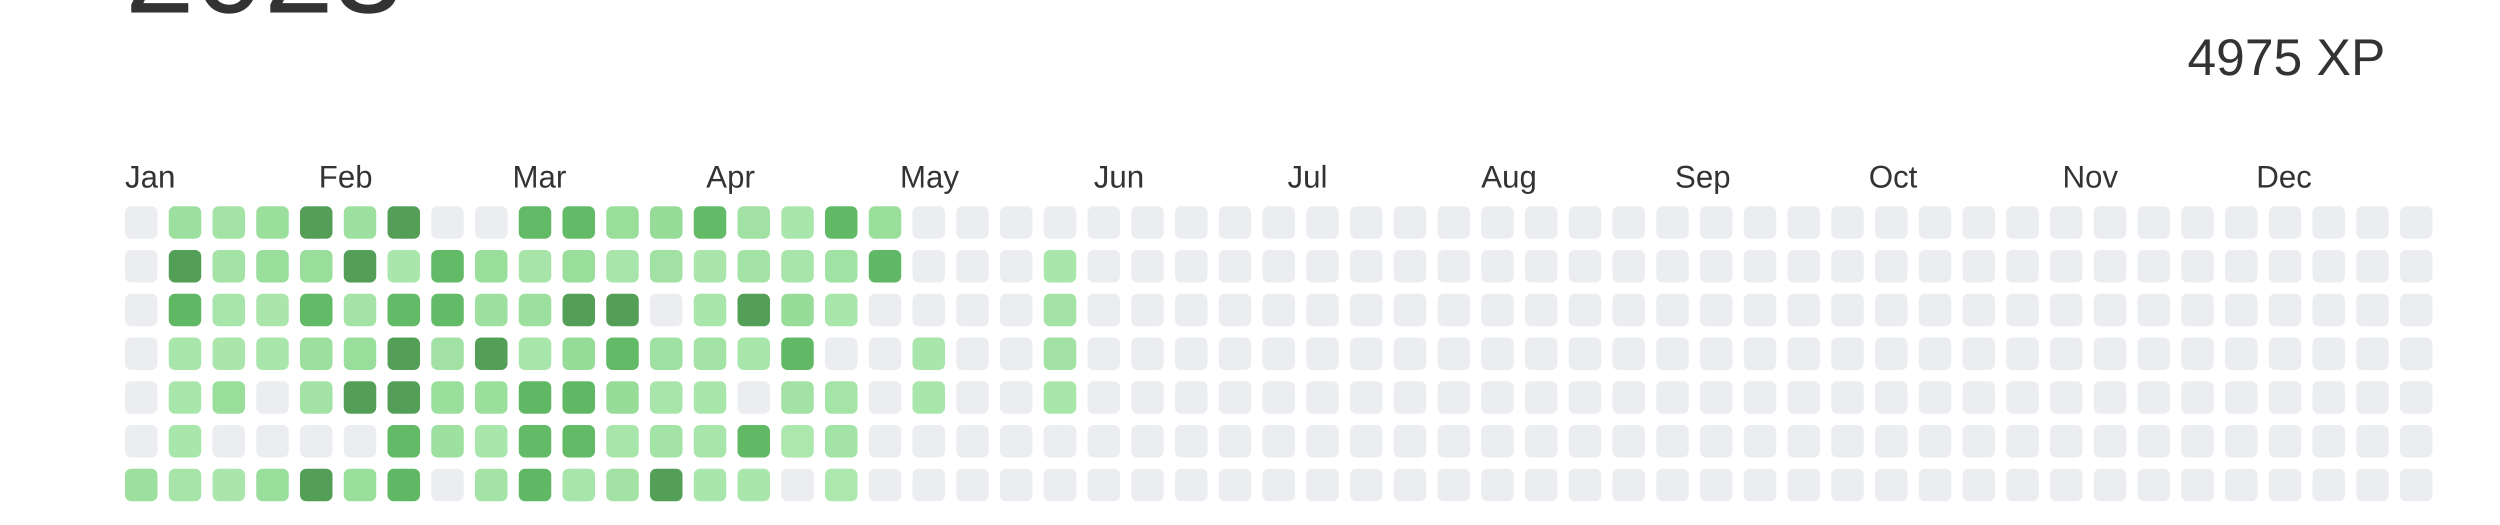
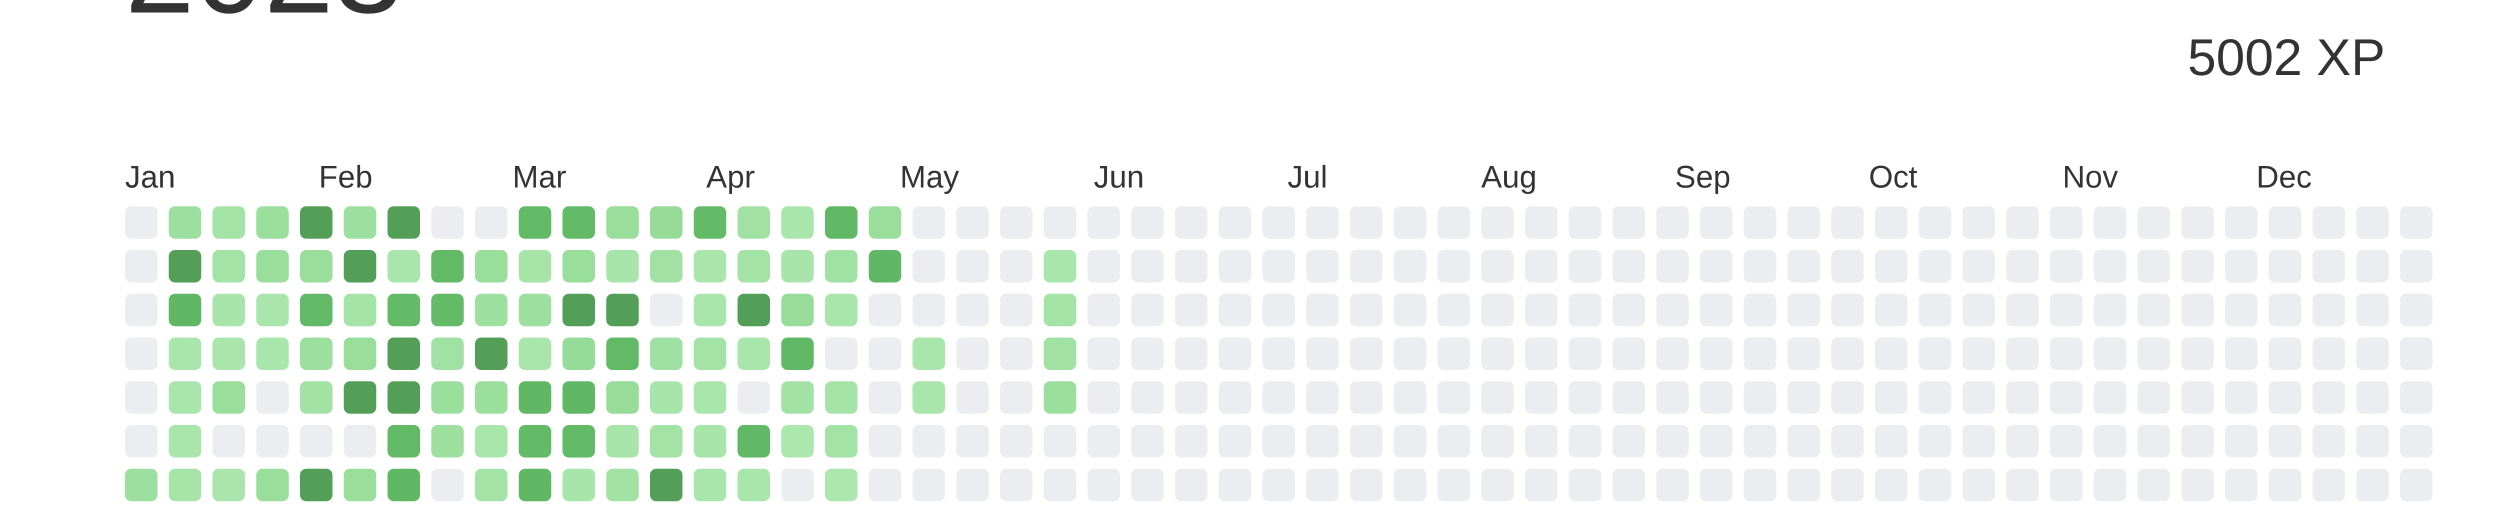
<svg xmlns="http://www.w3.org/2000/svg" baseProfile="full" height="42mm" version="1.1" viewBox="0,0,200,42" width="200mm">
  <defs />
  <rect fill="#ffffff" height="42" width="200" x="0" y="0" />
  <text alignment-baseline="hanging" fill="#333333" style="font-size:10.0px; font-family:Arial;" x="10" y="1">2023</text>
-   <text alignment-baseline="hanging" fill="#333333" style="font-size:4.125px; font-family:Arial;" x="175" y="6">4975 XP</text>
+   <text alignment-baseline="hanging" fill="#333333" style="font-size:4.125px; font-family:Arial;" x="175" y="6">5002 XP</text>
  <text fill="#333333" style="font-size:2.5px; font-family:Arial" x="10.0" y="15">Jan</text>
  <text fill="#333333" style="font-size:2.5px; font-family:Arial" x="25.5" y="15">Feb</text>
  <text fill="#333333" style="font-size:2.5px; font-family:Arial" x="41.0" y="15">Mar</text>
  <text fill="#333333" style="font-size:2.5px; font-family:Arial" x="56.5" y="15">Apr</text>
  <text fill="#333333" style="font-size:2.5px; font-family:Arial" x="72.0" y="15">May</text>
  <text fill="#333333" style="font-size:2.5px; font-family:Arial" x="87.5" y="15">Jun</text>
  <text fill="#333333" style="font-size:2.5px; font-family:Arial" x="103.0" y="15">Jul</text>
  <text fill="#333333" style="font-size:2.5px; font-family:Arial" x="118.5" y="15">Aug</text>
  <text fill="#333333" style="font-size:2.5px; font-family:Arial" x="134.0" y="15">Sep</text>
  <text fill="#333333" style="font-size:2.5px; font-family:Arial" x="149.5" y="15">Oct</text>
  <text fill="#333333" style="font-size:2.5px; font-family:Arial" x="165.0" y="15">Nov</text>
  <text fill="#333333" style="font-size:2.5px; font-family:Arial" x="180.5" y="15">Dec</text>
  <rect fill="#EBEDF0" height="2.6" rx="0.5" ry="0.5" width="2.6" x="10.0" y="16.5" />
  <rect fill="#EBEDF0" height="2.6" rx="0.5" ry="0.5" width="2.6" x="10.0" y="20.0" />
  <rect fill="#EBEDF0" height="2.6" rx="0.5" ry="0.5" width="2.6" x="10.0" y="23.5" />
  <rect fill="#EBEDF0" height="2.6" rx="0.5" ry="0.5" width="2.6" x="10.0" y="27.0" />
  <rect fill="#EBEDF0" height="2.6" rx="0.5" ry="0.5" width="2.6" x="10.0" y="30.5" />
  <rect fill="#EBEDF0" height="2.6" rx="0.5" ry="0.5" width="2.6" x="10.0" y="34.0" />
  <rect fill="#9cdf9e" height="2.6" rx="0.5" ry="0.5" width="2.6" x="10.0" y="37.5" />
  <rect fill="#9cdf9e" height="2.6" rx="0.5" ry="0.5" width="2.6" x="13.5" y="16.5" />
  <rect fill="#549F57" height="2.6" rx="0.5" ry="0.5" width="2.6" x="13.5" y="20.0" />
  <rect fill="#60b764" height="2.6" rx="0.5" ry="0.5" width="2.6" x="13.5" y="23.5" />
  <rect fill="#a9e6ab" height="2.6" rx="0.5" ry="0.5" width="2.6" x="13.5" y="27.0" />
  <rect fill="#a9e6ab" height="2.6" rx="0.5" ry="0.5" width="2.6" x="13.5" y="30.5" />
  <rect fill="#a9e6ab" height="2.6" rx="0.5" ry="0.5" width="2.6" x="13.5" y="34.0" />
  <rect fill="#a6e4a8" height="2.6" rx="0.5" ry="0.5" width="2.6" x="13.5" y="37.5" />
  <rect fill="#a3e3a5" height="2.6" rx="0.5" ry="0.5" width="2.6" x="17.0" y="16.5" />
  <rect fill="#a4e3a6" height="2.6" rx="0.5" ry="0.5" width="2.6" x="17.0" y="20.0" />
  <rect fill="#a8e5aa" height="2.6" rx="0.5" ry="0.5" width="2.6" x="17.0" y="23.5" />
  <rect fill="#aae6ac" height="2.6" rx="0.5" ry="0.5" width="2.6" x="17.0" y="27.0" />
  <rect fill="#99de9b" height="2.6" rx="0.5" ry="0.5" width="2.6" x="17.0" y="30.5" />
  <rect fill="#EBEDF0" height="2.6" rx="0.5" ry="0.5" width="2.6" x="17.0" y="34.0" />
  <rect fill="#aae6ac" height="2.6" rx="0.5" ry="0.5" width="2.6" x="17.0" y="37.5" />
  <rect fill="#9bdf9d" height="2.6" rx="0.5" ry="0.5" width="2.6" x="20.5" y="16.5" />
  <rect fill="#99de9b" height="2.6" rx="0.5" ry="0.5" width="2.6" x="20.5" y="20.0" />
  <rect fill="#aae6ac" height="2.6" rx="0.5" ry="0.5" width="2.6" x="20.5" y="23.5" />
  <rect fill="#a9e6ab" height="2.6" rx="0.5" ry="0.5" width="2.6" x="20.5" y="27.0" />
  <rect fill="#EBEDF0" height="2.6" rx="0.5" ry="0.5" width="2.6" x="20.5" y="30.5" />
  <rect fill="#EBEDF0" height="2.6" rx="0.5" ry="0.5" width="2.6" x="20.5" y="34.0" />
  <rect fill="#9ade9c" height="2.6" rx="0.5" ry="0.5" width="2.6" x="20.5" y="37.5" />
  <rect fill="#549F57" height="2.6" rx="0.5" ry="0.5" width="2.6" x="24.0" y="16.5" />
  <rect fill="#9ade9c" height="2.6" rx="0.5" ry="0.5" width="2.6" x="24.0" y="20.0" />
  <rect fill="#62b966" height="2.6" rx="0.5" ry="0.5" width="2.6" x="24.0" y="23.5" />
  <rect fill="#9cdf9e" height="2.6" rx="0.5" ry="0.5" width="2.6" x="24.0" y="27.0" />
  <rect fill="#a2e2a4" height="2.6" rx="0.5" ry="0.5" width="2.6" x="24.0" y="30.5" />
  <rect fill="#EBEDF0" height="2.6" rx="0.5" ry="0.5" width="2.6" x="24.0" y="34.0" />
  <rect fill="#549F57" height="2.6" rx="0.5" ry="0.5" width="2.6" x="24.0" y="37.5" />
  <rect fill="#9cdf9e" height="2.6" rx="0.5" ry="0.5" width="2.6" x="27.5" y="16.5" />
  <rect fill="#549F57" height="2.6" rx="0.5" ry="0.5" width="2.6" x="27.5" y="20.0" />
  <rect fill="#a3e3a5" height="2.6" rx="0.5" ry="0.5" width="2.6" x="27.5" y="23.5" />
  <rect fill="#99de9b" height="2.6" rx="0.5" ry="0.5" width="2.6" x="27.5" y="27.0" />
  <rect fill="#549F57" height="2.6" rx="0.5" ry="0.5" width="2.6" x="27.5" y="30.5" />
  <rect fill="#EBEDF0" height="2.6" rx="0.5" ry="0.5" width="2.6" x="27.5" y="34.0" />
  <rect fill="#9ade9c" height="2.6" rx="0.5" ry="0.5" width="2.6" x="27.5" y="37.5" />
  <rect fill="#549F57" height="2.6" rx="0.5" ry="0.5" width="2.6" x="31.0" y="16.5" />
  <rect fill="#a9e6ab" height="2.6" rx="0.5" ry="0.5" width="2.6" x="31.0" y="20.0" />
  <rect fill="#63bb68" height="2.6" rx="0.5" ry="0.5" width="2.6" x="31.0" y="23.5" />
  <rect fill="#549F57" height="2.6" rx="0.5" ry="0.5" width="2.6" x="31.0" y="27.0" />
  <rect fill="#549F57" height="2.6" rx="0.5" ry="0.5" width="2.6" x="31.0" y="30.5" />
  <rect fill="#62b966" height="2.6" rx="0.5" ry="0.5" width="2.6" x="31.0" y="34.0" />
  <rect fill="#60b865" height="2.6" rx="0.5" ry="0.5" width="2.6" x="31.0" y="37.5" />
  <rect fill="#EBEDF0" height="2.6" rx="0.5" ry="0.5" width="2.6" x="34.5" y="16.5" />
  <rect fill="#62ba67" height="2.6" rx="0.5" ry="0.5" width="2.6" x="34.5" y="20.0" />
  <rect fill="#63bb68" height="2.6" rx="0.5" ry="0.5" width="2.6" x="34.5" y="23.5" />
  <rect fill="#a1e2a4" height="2.6" rx="0.5" ry="0.5" width="2.6" x="34.5" y="27.0" />
  <rect fill="#9bdf9d" height="2.6" rx="0.5" ry="0.5" width="2.6" x="34.5" y="30.5" />
  <rect fill="#9de0a0" height="2.6" rx="0.5" ry="0.5" width="2.6" x="34.5" y="34.0" />
  <rect fill="#EBEDF0" height="2.6" rx="0.5" ry="0.5" width="2.6" x="34.5" y="37.5" />
  <rect fill="#EBEDF0" height="2.6" rx="0.5" ry="0.5" width="2.6" x="38.0" y="16.5" />
  <rect fill="#9ade9c" height="2.6" rx="0.5" ry="0.5" width="2.6" x="38.0" y="20.0" />
  <rect fill="#9de09f" height="2.6" rx="0.5" ry="0.5" width="2.6" x="38.0" y="23.5" />
  <rect fill="#549F57" height="2.6" rx="0.5" ry="0.5" width="2.6" x="38.0" y="27.0" />
  <rect fill="#9bdf9d" height="2.6" rx="0.5" ry="0.5" width="2.6" x="38.0" y="30.5" />
  <rect fill="#a9e6ab" height="2.6" rx="0.5" ry="0.5" width="2.6" x="38.0" y="34.0" />
  <rect fill="#a4e3a6" height="2.6" rx="0.5" ry="0.5" width="2.6" x="38.0" y="37.5" />
  <rect fill="#62b966" height="2.6" rx="0.5" ry="0.5" width="2.6" x="41.5" y="16.5" />
  <rect fill="#a6e4a8" height="2.6" rx="0.5" ry="0.5" width="2.6" x="41.5" y="20.0" />
  <rect fill="#9cdf9e" height="2.6" rx="0.5" ry="0.5" width="2.6" x="41.5" y="23.5" />
  <rect fill="#a9e6ab" height="2.6" rx="0.5" ry="0.5" width="2.6" x="41.5" y="27.0" />
  <rect fill="#60b764" height="2.6" rx="0.5" ry="0.5" width="2.6" x="41.5" y="30.5" />
  <rect fill="#63bb68" height="2.6" rx="0.5" ry="0.5" width="2.6" x="41.5" y="34.0" />
  <rect fill="#60b764" height="2.6" rx="0.5" ry="0.5" width="2.6" x="41.5" y="37.5" />
  <rect fill="#63bb68" height="2.6" rx="0.5" ry="0.5" width="2.6" x="45.0" y="16.5" />
  <rect fill="#99de9b" height="2.6" rx="0.5" ry="0.5" width="2.6" x="45.0" y="20.0" />
  <rect fill="#549F57" height="2.6" rx="0.5" ry="0.5" width="2.6" x="45.0" y="23.5" />
  <rect fill="#96dc99" height="2.6" rx="0.5" ry="0.5" width="2.6" x="45.0" y="27.0" />
  <rect fill="#60b865" height="2.6" rx="0.5" ry="0.5" width="2.6" x="45.0" y="30.5" />
  <rect fill="#62ba67" height="2.6" rx="0.5" ry="0.5" width="2.6" x="45.0" y="34.0" />
  <rect fill="#a8e5aa" height="2.6" rx="0.5" ry="0.5" width="2.6" x="45.0" y="37.5" />
  <rect fill="#9ade9c" height="2.6" rx="0.5" ry="0.5" width="2.6" x="48.5" y="16.5" />
  <rect fill="#a8e5aa" height="2.6" rx="0.5" ry="0.5" width="2.6" x="48.5" y="20.0" />
  <rect fill="#549F57" height="2.6" rx="0.5" ry="0.5" width="2.6" x="48.5" y="23.5" />
  <rect fill="#62b966" height="2.6" rx="0.5" ry="0.5" width="2.6" x="48.5" y="27.0" />
  <rect fill="#97dc99" height="2.6" rx="0.5" ry="0.5" width="2.6" x="48.5" y="30.5" />
  <rect fill="#a8e5aa" height="2.6" rx="0.5" ry="0.5" width="2.6" x="48.5" y="34.0" />
  <rect fill="#a2e2a4" height="2.6" rx="0.5" ry="0.5" width="2.6" x="48.5" y="37.5" />
  <rect fill="#96dc98" height="2.6" rx="0.5" ry="0.5" width="2.6" x="52.0" y="16.5" />
  <rect fill="#a1e2a4" height="2.6" rx="0.5" ry="0.5" width="2.6" x="52.0" y="20.0" />
  <rect fill="#EBEDF0" height="2.6" rx="0.5" ry="0.5" width="2.6" x="52.0" y="23.5" />
  <rect fill="#9fe1a2" height="2.6" rx="0.5" ry="0.5" width="2.6" x="52.0" y="27.0" />
  <rect fill="#a8e5aa" height="2.6" rx="0.5" ry="0.5" width="2.6" x="52.0" y="30.5" />
  <rect fill="#a4e3a6" height="2.6" rx="0.5" ry="0.5" width="2.6" x="52.0" y="34.0" />
  <rect fill="#549F57" height="2.6" rx="0.5" ry="0.5" width="2.6" x="52.0" y="37.5" />
  <rect fill="#63bb68" height="2.6" rx="0.5" ry="0.5" width="2.6" x="55.5" y="16.5" />
  <rect fill="#aae6ac" height="2.6" rx="0.5" ry="0.5" width="2.6" x="55.5" y="20.0" />
  <rect fill="#a9e6ab" height="2.6" rx="0.5" ry="0.5" width="2.6" x="55.5" y="23.5" />
  <rect fill="#a3e3a6" height="2.6" rx="0.5" ry="0.5" width="2.6" x="55.5" y="27.0" />
  <rect fill="#a9e6ab" height="2.6" rx="0.5" ry="0.5" width="2.6" x="55.5" y="30.5" />
  <rect fill="#a8e5aa" height="2.6" rx="0.5" ry="0.5" width="2.6" x="55.5" y="34.0" />
  <rect fill="#a9e6ab" height="2.6" rx="0.5" ry="0.5" width="2.6" x="55.5" y="37.5" />
  <rect fill="#a1e2a4" height="2.6" rx="0.5" ry="0.5" width="2.6" x="59.0" y="16.5" />
  <rect fill="#a3e3a5" height="2.6" rx="0.5" ry="0.5" width="2.6" x="59.0" y="20.0" />
  <rect fill="#549F57" height="2.6" rx="0.5" ry="0.5" width="2.6" x="59.0" y="23.5" />
  <rect fill="#a9e6ab" height="2.6" rx="0.5" ry="0.5" width="2.6" x="59.0" y="27.0" />
  <rect fill="#EBEDF0" height="2.6" rx="0.5" ry="0.5" width="2.6" x="59.0" y="30.5" />
  <rect fill="#61b966" height="2.6" rx="0.5" ry="0.5" width="2.6" x="59.0" y="34.0" />
  <rect fill="#a9e6ab" height="2.6" rx="0.5" ry="0.5" width="2.6" x="59.0" y="37.5" />
  <rect fill="#a9e6ab" height="2.6" rx="0.5" ry="0.5" width="2.6" x="62.5" y="16.5" />
  <rect fill="#a8e5aa" height="2.6" rx="0.5" ry="0.5" width="2.6" x="62.5" y="20.0" />
  <rect fill="#97dc99" height="2.6" rx="0.5" ry="0.5" width="2.6" x="62.5" y="23.5" />
  <rect fill="#61b966" height="2.6" rx="0.5" ry="0.5" width="2.6" x="62.5" y="27.0" />
  <rect fill="#a2e2a4" height="2.6" rx="0.5" ry="0.5" width="2.6" x="62.5" y="30.5" />
  <rect fill="#ace7ae" height="2.6" rx="0.5" ry="0.5" width="2.6" x="62.5" y="34.0" />
  <rect fill="#EBEDF0" height="2.6" rx="0.5" ry="0.5" width="2.6" x="62.5" y="37.5" />
  <rect fill="#61b966" height="2.6" rx="0.5" ry="0.5" width="2.6" x="66.0" y="16.5" />
  <rect fill="#a0e2a3" height="2.6" rx="0.5" ry="0.5" width="2.6" x="66.0" y="20.0" />
  <rect fill="#a9e6ab" height="2.6" rx="0.5" ry="0.5" width="2.6" x="66.0" y="23.5" />
  <rect fill="#EBEDF0" height="2.6" rx="0.5" ry="0.5" width="2.6" x="66.0" y="27.0" />
  <rect fill="#a5e4a7" height="2.6" rx="0.5" ry="0.5" width="2.6" x="66.0" y="30.5" />
  <rect fill="#a3e3a6" height="2.6" rx="0.5" ry="0.5" width="2.6" x="66.0" y="34.0" />
  <rect fill="#ace7ae" height="2.6" rx="0.5" ry="0.5" width="2.6" x="66.0" y="37.5" />
  <rect fill="#9ade9c" height="2.6" rx="0.5" ry="0.5" width="2.6" x="69.5" y="16.5" />
  <rect fill="#60b765" height="2.6" rx="0.5" ry="0.5" width="2.6" x="69.5" y="20.0" />
  <rect fill="#EBEDF0" height="2.6" rx="0.5" ry="0.5" width="2.6" x="69.5" y="23.5" />
  <rect fill="#EBEDF0" height="2.6" rx="0.5" ry="0.5" width="2.6" x="69.5" y="27.0" />
  <rect fill="#EBEDF0" height="2.6" rx="0.5" ry="0.5" width="2.6" x="69.5" y="30.5" />
  <rect fill="#EBEDF0" height="2.6" rx="0.5" ry="0.5" width="2.6" x="69.5" y="34.0" />
  <rect fill="#EBEDF0" height="2.6" rx="0.5" ry="0.5" width="2.6" x="69.5" y="37.5" />
  <rect fill="#EBEDF0" height="2.6" rx="0.5" ry="0.5" width="2.6" x="73.0" y="16.5" />
  <rect fill="#EBEDF0" height="2.6" rx="0.5" ry="0.5" width="2.6" x="73.0" y="20.0" />
  <rect fill="#EBEDF0" height="2.6" rx="0.5" ry="0.5" width="2.6" x="73.0" y="23.5" />
  <rect fill="#a9e6ab" height="2.6" rx="0.5" ry="0.5" width="2.6" x="73.0" y="27.0" />
  <rect fill="#a9e6ab" height="2.6" rx="0.5" ry="0.5" width="2.6" x="73.0" y="30.5" />
  <rect fill="#EBEDF0" height="2.6" rx="0.5" ry="0.5" width="2.6" x="73.0" y="34.0" />
  <rect fill="#EBEDF0" height="2.6" rx="0.5" ry="0.5" width="2.6" x="73.0" y="37.5" />
  <rect fill="#EBEDF0" height="2.6" rx="0.5" ry="0.5" width="2.6" x="76.5" y="16.5" />
  <rect fill="#EBEDF0" height="2.6" rx="0.5" ry="0.5" width="2.6" x="76.5" y="20.0" />
  <rect fill="#EBEDF0" height="2.6" rx="0.5" ry="0.5" width="2.6" x="76.5" y="23.5" />
  <rect fill="#EBEDF0" height="2.6" rx="0.5" ry="0.5" width="2.6" x="76.5" y="27.0" />
  <rect fill="#EBEDF0" height="2.6" rx="0.5" ry="0.5" width="2.6" x="76.5" y="30.5" />
  <rect fill="#EBEDF0" height="2.6" rx="0.5" ry="0.5" width="2.6" x="76.5" y="34.0" />
  <rect fill="#EBEDF0" height="2.6" rx="0.5" ry="0.5" width="2.6" x="76.5" y="37.5" />
  <rect fill="#EBEDF0" height="2.6" rx="0.5" ry="0.5" width="2.6" x="80.0" y="16.5" />
  <rect fill="#EBEDF0" height="2.6" rx="0.5" ry="0.5" width="2.6" x="80.0" y="20.0" />
  <rect fill="#EBEDF0" height="2.6" rx="0.5" ry="0.5" width="2.6" x="80.0" y="23.5" />
  <rect fill="#EBEDF0" height="2.6" rx="0.5" ry="0.5" width="2.6" x="80.0" y="27.0" />
  <rect fill="#EBEDF0" height="2.6" rx="0.5" ry="0.5" width="2.6" x="80.0" y="30.5" />
  <rect fill="#EBEDF0" height="2.6" rx="0.5" ry="0.5" width="2.6" x="80.0" y="34.0" />
  <rect fill="#EBEDF0" height="2.6" rx="0.5" ry="0.5" width="2.6" x="80.0" y="37.5" />
  <rect fill="#EBEDF0" height="2.6" rx="0.5" ry="0.5" width="2.6" x="83.5" y="16.5" />
  <rect fill="#a9e6ab" height="2.6" rx="0.5" ry="0.5" width="2.6" x="83.5" y="20.0" />
  <rect fill="#a3e3a5" height="2.6" rx="0.5" ry="0.5" width="2.6" x="83.5" y="23.5" />
  <rect fill="#a1e2a4" height="2.6" rx="0.5" ry="0.5" width="2.6" x="83.5" y="27.0" />
-   <rect fill="#a9e6ab" height="2.6" rx="0.5" ry="0.5" width="2.6" x="83.5" y="30.5" />
+   <rect fill="#9bdf9d" height="2.6" rx="0.5" ry="0.5" width="2.6" x="83.5" y="30.5" />
  <rect fill="#EBEDF0" height="2.6" rx="0.5" ry="0.5" width="2.6" x="83.5" y="34.0" />
  <rect fill="#EBEDF0" height="2.6" rx="0.5" ry="0.5" width="2.6" x="83.5" y="37.5" />
  <rect fill="#EBEDF0" height="2.6" rx="0.5" ry="0.5" width="2.6" x="87.0" y="16.5" />
  <rect fill="#EBEDF0" height="2.6" rx="0.5" ry="0.5" width="2.6" x="87.0" y="20.0" />
  <rect fill="#EBEDF0" height="2.6" rx="0.5" ry="0.5" width="2.6" x="87.0" y="23.5" />
  <rect fill="#EBEDF0" height="2.6" rx="0.5" ry="0.5" width="2.6" x="87.0" y="27.0" />
  <rect fill="#EBEDF0" height="2.6" rx="0.5" ry="0.5" width="2.6" x="87.0" y="30.5" />
  <rect fill="#EBEDF0" height="2.6" rx="0.5" ry="0.5" width="2.6" x="87.0" y="34.0" />
  <rect fill="#EBEDF0" height="2.6" rx="0.5" ry="0.5" width="2.6" x="87.0" y="37.5" />
  <rect fill="#EBEDF0" height="2.6" rx="0.5" ry="0.5" width="2.6" x="90.5" y="16.5" />
  <rect fill="#EBEDF0" height="2.6" rx="0.5" ry="0.5" width="2.6" x="90.5" y="20.0" />
  <rect fill="#EBEDF0" height="2.6" rx="0.5" ry="0.5" width="2.6" x="90.5" y="23.5" />
  <rect fill="#EBEDF0" height="2.6" rx="0.5" ry="0.5" width="2.6" x="90.5" y="27.0" />
  <rect fill="#EBEDF0" height="2.6" rx="0.5" ry="0.5" width="2.6" x="90.5" y="30.5" />
  <rect fill="#EBEDF0" height="2.6" rx="0.5" ry="0.5" width="2.6" x="90.5" y="34.0" />
  <rect fill="#EBEDF0" height="2.6" rx="0.5" ry="0.5" width="2.6" x="90.5" y="37.5" />
  <rect fill="#EBEDF0" height="2.6" rx="0.5" ry="0.5" width="2.6" x="94.0" y="16.5" />
  <rect fill="#EBEDF0" height="2.6" rx="0.5" ry="0.5" width="2.6" x="94.0" y="20.0" />
  <rect fill="#EBEDF0" height="2.6" rx="0.5" ry="0.5" width="2.6" x="94.0" y="23.5" />
  <rect fill="#EBEDF0" height="2.6" rx="0.5" ry="0.5" width="2.6" x="94.0" y="27.0" />
  <rect fill="#EBEDF0" height="2.6" rx="0.5" ry="0.5" width="2.6" x="94.0" y="30.5" />
  <rect fill="#EBEDF0" height="2.6" rx="0.5" ry="0.5" width="2.6" x="94.0" y="34.0" />
  <rect fill="#EBEDF0" height="2.6" rx="0.5" ry="0.5" width="2.6" x="94.0" y="37.5" />
  <rect fill="#EBEDF0" height="2.6" rx="0.5" ry="0.5" width="2.6" x="97.5" y="16.5" />
  <rect fill="#EBEDF0" height="2.6" rx="0.5" ry="0.5" width="2.6" x="97.5" y="20.0" />
  <rect fill="#EBEDF0" height="2.6" rx="0.5" ry="0.5" width="2.6" x="97.5" y="23.5" />
  <rect fill="#EBEDF0" height="2.6" rx="0.5" ry="0.5" width="2.6" x="97.5" y="27.0" />
  <rect fill="#EBEDF0" height="2.6" rx="0.5" ry="0.5" width="2.6" x="97.5" y="30.5" />
  <rect fill="#EBEDF0" height="2.6" rx="0.5" ry="0.5" width="2.6" x="97.5" y="34.0" />
  <rect fill="#EBEDF0" height="2.6" rx="0.5" ry="0.5" width="2.6" x="97.5" y="37.5" />
  <rect fill="#EBEDF0" height="2.6" rx="0.5" ry="0.5" width="2.6" x="101.0" y="16.5" />
  <rect fill="#EBEDF0" height="2.6" rx="0.5" ry="0.5" width="2.6" x="101.0" y="20.0" />
  <rect fill="#EBEDF0" height="2.6" rx="0.5" ry="0.5" width="2.6" x="101.0" y="23.5" />
  <rect fill="#EBEDF0" height="2.6" rx="0.5" ry="0.5" width="2.6" x="101.0" y="27.0" />
  <rect fill="#EBEDF0" height="2.6" rx="0.5" ry="0.5" width="2.6" x="101.0" y="30.5" />
  <rect fill="#EBEDF0" height="2.6" rx="0.5" ry="0.5" width="2.6" x="101.0" y="34.0" />
  <rect fill="#EBEDF0" height="2.6" rx="0.5" ry="0.5" width="2.6" x="101.0" y="37.5" />
  <rect fill="#EBEDF0" height="2.6" rx="0.5" ry="0.5" width="2.6" x="104.5" y="16.5" />
  <rect fill="#EBEDF0" height="2.6" rx="0.5" ry="0.5" width="2.6" x="104.5" y="20.0" />
  <rect fill="#EBEDF0" height="2.6" rx="0.5" ry="0.5" width="2.6" x="104.5" y="23.5" />
  <rect fill="#EBEDF0" height="2.6" rx="0.5" ry="0.5" width="2.6" x="104.5" y="27.0" />
  <rect fill="#EBEDF0" height="2.6" rx="0.5" ry="0.5" width="2.6" x="104.5" y="30.5" />
  <rect fill="#EBEDF0" height="2.6" rx="0.5" ry="0.5" width="2.6" x="104.5" y="34.0" />
  <rect fill="#EBEDF0" height="2.6" rx="0.5" ry="0.5" width="2.6" x="104.5" y="37.5" />
  <rect fill="#EBEDF0" height="2.6" rx="0.5" ry="0.5" width="2.6" x="108.0" y="16.5" />
  <rect fill="#EBEDF0" height="2.6" rx="0.5" ry="0.5" width="2.6" x="108.0" y="20.0" />
  <rect fill="#EBEDF0" height="2.6" rx="0.5" ry="0.5" width="2.6" x="108.0" y="23.5" />
  <rect fill="#EBEDF0" height="2.6" rx="0.5" ry="0.5" width="2.6" x="108.0" y="27.0" />
  <rect fill="#EBEDF0" height="2.6" rx="0.5" ry="0.5" width="2.6" x="108.0" y="30.5" />
  <rect fill="#EBEDF0" height="2.6" rx="0.5" ry="0.5" width="2.6" x="108.0" y="34.0" />
  <rect fill="#EBEDF0" height="2.6" rx="0.5" ry="0.5" width="2.6" x="108.0" y="37.5" />
  <rect fill="#EBEDF0" height="2.6" rx="0.5" ry="0.5" width="2.6" x="111.5" y="16.5" />
  <rect fill="#EBEDF0" height="2.6" rx="0.5" ry="0.5" width="2.6" x="111.5" y="20.0" />
  <rect fill="#EBEDF0" height="2.6" rx="0.5" ry="0.5" width="2.6" x="111.5" y="23.5" />
  <rect fill="#EBEDF0" height="2.6" rx="0.5" ry="0.5" width="2.6" x="111.5" y="27.0" />
  <rect fill="#EBEDF0" height="2.6" rx="0.5" ry="0.5" width="2.6" x="111.5" y="30.5" />
  <rect fill="#EBEDF0" height="2.6" rx="0.5" ry="0.5" width="2.6" x="111.5" y="34.0" />
  <rect fill="#EBEDF0" height="2.6" rx="0.5" ry="0.5" width="2.6" x="111.5" y="37.5" />
  <rect fill="#EBEDF0" height="2.6" rx="0.5" ry="0.5" width="2.6" x="115.0" y="16.5" />
  <rect fill="#EBEDF0" height="2.6" rx="0.5" ry="0.5" width="2.6" x="115.0" y="20.0" />
  <rect fill="#EBEDF0" height="2.6" rx="0.5" ry="0.5" width="2.6" x="115.0" y="23.5" />
  <rect fill="#EBEDF0" height="2.6" rx="0.5" ry="0.5" width="2.6" x="115.0" y="27.0" />
  <rect fill="#EBEDF0" height="2.6" rx="0.5" ry="0.5" width="2.6" x="115.0" y="30.5" />
  <rect fill="#EBEDF0" height="2.6" rx="0.5" ry="0.5" width="2.6" x="115.0" y="34.0" />
  <rect fill="#EBEDF0" height="2.6" rx="0.5" ry="0.5" width="2.6" x="115.0" y="37.5" />
  <rect fill="#EBEDF0" height="2.6" rx="0.5" ry="0.5" width="2.6" x="118.5" y="16.5" />
  <rect fill="#EBEDF0" height="2.6" rx="0.5" ry="0.5" width="2.6" x="118.5" y="20.0" />
  <rect fill="#EBEDF0" height="2.6" rx="0.5" ry="0.5" width="2.6" x="118.5" y="23.5" />
  <rect fill="#EBEDF0" height="2.6" rx="0.5" ry="0.5" width="2.6" x="118.5" y="27.0" />
  <rect fill="#EBEDF0" height="2.6" rx="0.5" ry="0.5" width="2.6" x="118.5" y="30.5" />
  <rect fill="#EBEDF0" height="2.6" rx="0.5" ry="0.5" width="2.6" x="118.5" y="34.0" />
  <rect fill="#EBEDF0" height="2.6" rx="0.5" ry="0.5" width="2.6" x="118.5" y="37.5" />
  <rect fill="#EBEDF0" height="2.6" rx="0.5" ry="0.5" width="2.6" x="122.0" y="16.5" />
  <rect fill="#EBEDF0" height="2.6" rx="0.5" ry="0.5" width="2.6" x="122.0" y="20.0" />
  <rect fill="#EBEDF0" height="2.6" rx="0.5" ry="0.5" width="2.6" x="122.0" y="23.5" />
  <rect fill="#EBEDF0" height="2.6" rx="0.5" ry="0.5" width="2.6" x="122.0" y="27.0" />
  <rect fill="#EBEDF0" height="2.6" rx="0.5" ry="0.5" width="2.6" x="122.0" y="30.5" />
  <rect fill="#EBEDF0" height="2.6" rx="0.5" ry="0.5" width="2.6" x="122.0" y="34.0" />
  <rect fill="#EBEDF0" height="2.6" rx="0.5" ry="0.5" width="2.6" x="122.0" y="37.5" />
  <rect fill="#EBEDF0" height="2.6" rx="0.5" ry="0.5" width="2.6" x="125.5" y="16.5" />
  <rect fill="#EBEDF0" height="2.6" rx="0.5" ry="0.5" width="2.6" x="125.5" y="20.0" />
  <rect fill="#EBEDF0" height="2.6" rx="0.5" ry="0.5" width="2.6" x="125.5" y="23.5" />
  <rect fill="#EBEDF0" height="2.6" rx="0.5" ry="0.5" width="2.6" x="125.5" y="27.0" />
  <rect fill="#EBEDF0" height="2.6" rx="0.5" ry="0.5" width="2.6" x="125.5" y="30.5" />
  <rect fill="#EBEDF0" height="2.6" rx="0.5" ry="0.5" width="2.6" x="125.5" y="34.0" />
  <rect fill="#EBEDF0" height="2.6" rx="0.5" ry="0.5" width="2.6" x="125.5" y="37.5" />
  <rect fill="#EBEDF0" height="2.6" rx="0.5" ry="0.5" width="2.6" x="129.0" y="16.5" />
  <rect fill="#EBEDF0" height="2.6" rx="0.5" ry="0.5" width="2.6" x="129.0" y="20.0" />
  <rect fill="#EBEDF0" height="2.6" rx="0.5" ry="0.5" width="2.6" x="129.0" y="23.5" />
  <rect fill="#EBEDF0" height="2.6" rx="0.5" ry="0.5" width="2.6" x="129.0" y="27.0" />
  <rect fill="#EBEDF0" height="2.6" rx="0.5" ry="0.5" width="2.6" x="129.0" y="30.5" />
  <rect fill="#EBEDF0" height="2.6" rx="0.5" ry="0.5" width="2.6" x="129.0" y="34.0" />
  <rect fill="#EBEDF0" height="2.6" rx="0.5" ry="0.5" width="2.6" x="129.0" y="37.5" />
  <rect fill="#EBEDF0" height="2.6" rx="0.5" ry="0.5" width="2.6" x="132.5" y="16.5" />
  <rect fill="#EBEDF0" height="2.6" rx="0.5" ry="0.5" width="2.6" x="132.5" y="20.0" />
  <rect fill="#EBEDF0" height="2.6" rx="0.5" ry="0.5" width="2.6" x="132.5" y="23.5" />
  <rect fill="#EBEDF0" height="2.6" rx="0.5" ry="0.5" width="2.6" x="132.5" y="27.0" />
  <rect fill="#EBEDF0" height="2.6" rx="0.5" ry="0.5" width="2.6" x="132.5" y="30.5" />
  <rect fill="#EBEDF0" height="2.6" rx="0.5" ry="0.5" width="2.6" x="132.5" y="34.0" />
  <rect fill="#EBEDF0" height="2.6" rx="0.5" ry="0.5" width="2.6" x="132.5" y="37.5" />
  <rect fill="#EBEDF0" height="2.6" rx="0.5" ry="0.5" width="2.6" x="136.0" y="16.5" />
  <rect fill="#EBEDF0" height="2.6" rx="0.5" ry="0.5" width="2.6" x="136.0" y="20.0" />
  <rect fill="#EBEDF0" height="2.6" rx="0.5" ry="0.5" width="2.6" x="136.0" y="23.5" />
  <rect fill="#EBEDF0" height="2.6" rx="0.5" ry="0.5" width="2.6" x="136.0" y="27.0" />
  <rect fill="#EBEDF0" height="2.6" rx="0.5" ry="0.5" width="2.6" x="136.0" y="30.5" />
  <rect fill="#EBEDF0" height="2.6" rx="0.5" ry="0.5" width="2.6" x="136.0" y="34.0" />
  <rect fill="#EBEDF0" height="2.6" rx="0.5" ry="0.5" width="2.6" x="136.0" y="37.5" />
  <rect fill="#EBEDF0" height="2.6" rx="0.5" ry="0.5" width="2.6" x="139.5" y="16.5" />
  <rect fill="#EBEDF0" height="2.6" rx="0.5" ry="0.5" width="2.6" x="139.5" y="20.0" />
  <rect fill="#EBEDF0" height="2.6" rx="0.5" ry="0.5" width="2.6" x="139.5" y="23.5" />
  <rect fill="#EBEDF0" height="2.6" rx="0.5" ry="0.5" width="2.6" x="139.5" y="27.0" />
  <rect fill="#EBEDF0" height="2.6" rx="0.5" ry="0.5" width="2.6" x="139.5" y="30.5" />
  <rect fill="#EBEDF0" height="2.6" rx="0.5" ry="0.5" width="2.6" x="139.5" y="34.0" />
  <rect fill="#EBEDF0" height="2.6" rx="0.5" ry="0.5" width="2.6" x="139.5" y="37.5" />
  <rect fill="#EBEDF0" height="2.6" rx="0.5" ry="0.5" width="2.6" x="143.0" y="16.5" />
  <rect fill="#EBEDF0" height="2.6" rx="0.5" ry="0.5" width="2.6" x="143.0" y="20.0" />
  <rect fill="#EBEDF0" height="2.6" rx="0.5" ry="0.5" width="2.6" x="143.0" y="23.5" />
  <rect fill="#EBEDF0" height="2.6" rx="0.5" ry="0.5" width="2.6" x="143.0" y="27.0" />
  <rect fill="#EBEDF0" height="2.6" rx="0.5" ry="0.5" width="2.6" x="143.0" y="30.5" />
  <rect fill="#EBEDF0" height="2.6" rx="0.5" ry="0.5" width="2.6" x="143.0" y="34.0" />
  <rect fill="#EBEDF0" height="2.6" rx="0.5" ry="0.5" width="2.6" x="143.0" y="37.5" />
  <rect fill="#EBEDF0" height="2.6" rx="0.5" ry="0.5" width="2.6" x="146.5" y="16.5" />
  <rect fill="#EBEDF0" height="2.6" rx="0.5" ry="0.5" width="2.6" x="146.5" y="20.0" />
  <rect fill="#EBEDF0" height="2.6" rx="0.5" ry="0.5" width="2.6" x="146.5" y="23.5" />
  <rect fill="#EBEDF0" height="2.6" rx="0.5" ry="0.5" width="2.6" x="146.5" y="27.0" />
  <rect fill="#EBEDF0" height="2.6" rx="0.5" ry="0.5" width="2.6" x="146.5" y="30.5" />
  <rect fill="#EBEDF0" height="2.6" rx="0.5" ry="0.5" width="2.6" x="146.5" y="34.0" />
  <rect fill="#EBEDF0" height="2.6" rx="0.5" ry="0.5" width="2.6" x="146.5" y="37.5" />
  <rect fill="#EBEDF0" height="2.6" rx="0.5" ry="0.5" width="2.6" x="150.0" y="16.5" />
  <rect fill="#EBEDF0" height="2.6" rx="0.5" ry="0.5" width="2.6" x="150.0" y="20.0" />
  <rect fill="#EBEDF0" height="2.6" rx="0.5" ry="0.5" width="2.6" x="150.0" y="23.5" />
  <rect fill="#EBEDF0" height="2.6" rx="0.5" ry="0.5" width="2.6" x="150.0" y="27.0" />
  <rect fill="#EBEDF0" height="2.6" rx="0.5" ry="0.5" width="2.6" x="150.0" y="30.5" />
  <rect fill="#EBEDF0" height="2.6" rx="0.5" ry="0.5" width="2.6" x="150.0" y="34.0" />
  <rect fill="#EBEDF0" height="2.6" rx="0.5" ry="0.5" width="2.6" x="150.0" y="37.5" />
  <rect fill="#EBEDF0" height="2.6" rx="0.5" ry="0.5" width="2.6" x="153.5" y="16.5" />
  <rect fill="#EBEDF0" height="2.6" rx="0.5" ry="0.5" width="2.6" x="153.5" y="20.0" />
  <rect fill="#EBEDF0" height="2.6" rx="0.5" ry="0.5" width="2.6" x="153.5" y="23.5" />
  <rect fill="#EBEDF0" height="2.6" rx="0.5" ry="0.5" width="2.6" x="153.5" y="27.0" />
  <rect fill="#EBEDF0" height="2.6" rx="0.5" ry="0.5" width="2.6" x="153.5" y="30.5" />
  <rect fill="#EBEDF0" height="2.6" rx="0.5" ry="0.5" width="2.6" x="153.5" y="34.0" />
  <rect fill="#EBEDF0" height="2.6" rx="0.5" ry="0.5" width="2.6" x="153.5" y="37.5" />
  <rect fill="#EBEDF0" height="2.6" rx="0.5" ry="0.5" width="2.6" x="157.0" y="16.5" />
  <rect fill="#EBEDF0" height="2.6" rx="0.5" ry="0.5" width="2.6" x="157.0" y="20.0" />
  <rect fill="#EBEDF0" height="2.6" rx="0.5" ry="0.5" width="2.6" x="157.0" y="23.5" />
  <rect fill="#EBEDF0" height="2.6" rx="0.5" ry="0.5" width="2.6" x="157.0" y="27.0" />
  <rect fill="#EBEDF0" height="2.6" rx="0.5" ry="0.5" width="2.6" x="157.0" y="30.5" />
  <rect fill="#EBEDF0" height="2.6" rx="0.5" ry="0.5" width="2.6" x="157.0" y="34.0" />
  <rect fill="#EBEDF0" height="2.6" rx="0.5" ry="0.5" width="2.6" x="157.0" y="37.5" />
  <rect fill="#EBEDF0" height="2.6" rx="0.5" ry="0.5" width="2.6" x="160.5" y="16.5" />
  <rect fill="#EBEDF0" height="2.6" rx="0.5" ry="0.5" width="2.6" x="160.5" y="20.0" />
  <rect fill="#EBEDF0" height="2.6" rx="0.5" ry="0.5" width="2.6" x="160.5" y="23.5" />
  <rect fill="#EBEDF0" height="2.6" rx="0.5" ry="0.5" width="2.6" x="160.5" y="27.0" />
  <rect fill="#EBEDF0" height="2.6" rx="0.5" ry="0.5" width="2.6" x="160.5" y="30.5" />
  <rect fill="#EBEDF0" height="2.6" rx="0.5" ry="0.5" width="2.6" x="160.5" y="34.0" />
  <rect fill="#EBEDF0" height="2.6" rx="0.5" ry="0.5" width="2.6" x="160.5" y="37.5" />
  <rect fill="#EBEDF0" height="2.6" rx="0.5" ry="0.5" width="2.6" x="164.0" y="16.5" />
  <rect fill="#EBEDF0" height="2.6" rx="0.5" ry="0.5" width="2.6" x="164.0" y="20.0" />
  <rect fill="#EBEDF0" height="2.6" rx="0.5" ry="0.5" width="2.6" x="164.0" y="23.5" />
  <rect fill="#EBEDF0" height="2.6" rx="0.5" ry="0.5" width="2.6" x="164.0" y="27.0" />
  <rect fill="#EBEDF0" height="2.6" rx="0.5" ry="0.5" width="2.6" x="164.0" y="30.5" />
  <rect fill="#EBEDF0" height="2.6" rx="0.5" ry="0.5" width="2.6" x="164.0" y="34.0" />
  <rect fill="#EBEDF0" height="2.6" rx="0.5" ry="0.5" width="2.6" x="164.0" y="37.5" />
  <rect fill="#EBEDF0" height="2.6" rx="0.5" ry="0.5" width="2.6" x="167.5" y="16.5" />
  <rect fill="#EBEDF0" height="2.6" rx="0.5" ry="0.5" width="2.6" x="167.5" y="20.0" />
  <rect fill="#EBEDF0" height="2.6" rx="0.5" ry="0.5" width="2.6" x="167.5" y="23.5" />
  <rect fill="#EBEDF0" height="2.6" rx="0.5" ry="0.5" width="2.6" x="167.5" y="27.0" />
  <rect fill="#EBEDF0" height="2.6" rx="0.5" ry="0.5" width="2.6" x="167.5" y="30.5" />
  <rect fill="#EBEDF0" height="2.6" rx="0.5" ry="0.5" width="2.6" x="167.5" y="34.0" />
  <rect fill="#EBEDF0" height="2.6" rx="0.5" ry="0.5" width="2.6" x="167.5" y="37.5" />
  <rect fill="#EBEDF0" height="2.6" rx="0.5" ry="0.5" width="2.6" x="171.0" y="16.5" />
  <rect fill="#EBEDF0" height="2.6" rx="0.5" ry="0.5" width="2.6" x="171.0" y="20.0" />
  <rect fill="#EBEDF0" height="2.6" rx="0.5" ry="0.5" width="2.6" x="171.0" y="23.5" />
  <rect fill="#EBEDF0" height="2.6" rx="0.5" ry="0.5" width="2.6" x="171.0" y="27.0" />
  <rect fill="#EBEDF0" height="2.6" rx="0.5" ry="0.5" width="2.6" x="171.0" y="30.5" />
  <rect fill="#EBEDF0" height="2.6" rx="0.5" ry="0.5" width="2.6" x="171.0" y="34.0" />
  <rect fill="#EBEDF0" height="2.6" rx="0.5" ry="0.5" width="2.6" x="171.0" y="37.5" />
  <rect fill="#EBEDF0" height="2.6" rx="0.5" ry="0.5" width="2.6" x="174.5" y="16.5" />
  <rect fill="#EBEDF0" height="2.6" rx="0.5" ry="0.5" width="2.6" x="174.5" y="20.0" />
  <rect fill="#EBEDF0" height="2.6" rx="0.5" ry="0.5" width="2.6" x="174.5" y="23.5" />
  <rect fill="#EBEDF0" height="2.6" rx="0.5" ry="0.5" width="2.6" x="174.5" y="27.0" />
  <rect fill="#EBEDF0" height="2.6" rx="0.5" ry="0.5" width="2.6" x="174.5" y="30.5" />
  <rect fill="#EBEDF0" height="2.6" rx="0.5" ry="0.5" width="2.6" x="174.5" y="34.0" />
  <rect fill="#EBEDF0" height="2.6" rx="0.5" ry="0.5" width="2.6" x="174.5" y="37.5" />
  <rect fill="#EBEDF0" height="2.6" rx="0.5" ry="0.5" width="2.6" x="178.0" y="16.5" />
  <rect fill="#EBEDF0" height="2.6" rx="0.5" ry="0.5" width="2.6" x="178.0" y="20.0" />
  <rect fill="#EBEDF0" height="2.6" rx="0.5" ry="0.5" width="2.6" x="178.0" y="23.5" />
  <rect fill="#EBEDF0" height="2.6" rx="0.5" ry="0.5" width="2.6" x="178.0" y="27.0" />
  <rect fill="#EBEDF0" height="2.6" rx="0.5" ry="0.5" width="2.6" x="178.0" y="30.5" />
  <rect fill="#EBEDF0" height="2.6" rx="0.5" ry="0.5" width="2.6" x="178.0" y="34.0" />
  <rect fill="#EBEDF0" height="2.6" rx="0.5" ry="0.5" width="2.6" x="178.0" y="37.5" />
  <rect fill="#EBEDF0" height="2.6" rx="0.5" ry="0.5" width="2.6" x="181.5" y="16.5" />
  <rect fill="#EBEDF0" height="2.6" rx="0.5" ry="0.5" width="2.6" x="181.5" y="20.0" />
  <rect fill="#EBEDF0" height="2.6" rx="0.5" ry="0.5" width="2.6" x="181.5" y="23.5" />
  <rect fill="#EBEDF0" height="2.6" rx="0.5" ry="0.5" width="2.6" x="181.5" y="27.0" />
  <rect fill="#EBEDF0" height="2.6" rx="0.5" ry="0.5" width="2.6" x="181.5" y="30.5" />
  <rect fill="#EBEDF0" height="2.6" rx="0.5" ry="0.5" width="2.6" x="181.5" y="34.0" />
  <rect fill="#EBEDF0" height="2.6" rx="0.5" ry="0.5" width="2.6" x="181.5" y="37.5" />
  <rect fill="#EBEDF0" height="2.6" rx="0.5" ry="0.5" width="2.6" x="185.0" y="16.5" />
  <rect fill="#EBEDF0" height="2.6" rx="0.5" ry="0.5" width="2.6" x="185.0" y="20.0" />
  <rect fill="#EBEDF0" height="2.6" rx="0.5" ry="0.5" width="2.6" x="185.0" y="23.5" />
  <rect fill="#EBEDF0" height="2.6" rx="0.5" ry="0.5" width="2.6" x="185.0" y="27.0" />
  <rect fill="#EBEDF0" height="2.6" rx="0.5" ry="0.5" width="2.6" x="185.0" y="30.5" />
  <rect fill="#EBEDF0" height="2.6" rx="0.5" ry="0.5" width="2.6" x="185.0" y="34.0" />
  <rect fill="#EBEDF0" height="2.6" rx="0.5" ry="0.5" width="2.6" x="185.0" y="37.5" />
  <rect fill="#EBEDF0" height="2.6" rx="0.5" ry="0.5" width="2.6" x="188.5" y="16.5" />
  <rect fill="#EBEDF0" height="2.6" rx="0.5" ry="0.5" width="2.6" x="188.5" y="20.0" />
  <rect fill="#EBEDF0" height="2.6" rx="0.5" ry="0.5" width="2.6" x="188.5" y="23.5" />
  <rect fill="#EBEDF0" height="2.6" rx="0.5" ry="0.5" width="2.6" x="188.5" y="27.0" />
  <rect fill="#EBEDF0" height="2.6" rx="0.5" ry="0.5" width="2.6" x="188.5" y="30.5" />
  <rect fill="#EBEDF0" height="2.6" rx="0.5" ry="0.5" width="2.6" x="188.5" y="34.0" />
  <rect fill="#EBEDF0" height="2.6" rx="0.5" ry="0.5" width="2.6" x="188.5" y="37.5" />
  <rect fill="#EBEDF0" height="2.6" rx="0.5" ry="0.5" width="2.6" x="192.0" y="16.5" />
  <rect fill="#EBEDF0" height="2.6" rx="0.5" ry="0.5" width="2.6" x="192.0" y="20.0" />
  <rect fill="#EBEDF0" height="2.6" rx="0.5" ry="0.5" width="2.6" x="192.0" y="23.5" />
  <rect fill="#EBEDF0" height="2.6" rx="0.5" ry="0.5" width="2.6" x="192.0" y="27.0" />
  <rect fill="#EBEDF0" height="2.6" rx="0.5" ry="0.5" width="2.6" x="192.0" y="30.5" />
  <rect fill="#EBEDF0" height="2.6" rx="0.5" ry="0.5" width="2.6" x="192.0" y="34.0" />
  <rect fill="#EBEDF0" height="2.6" rx="0.5" ry="0.5" width="2.6" x="192.0" y="37.5" />
</svg>
